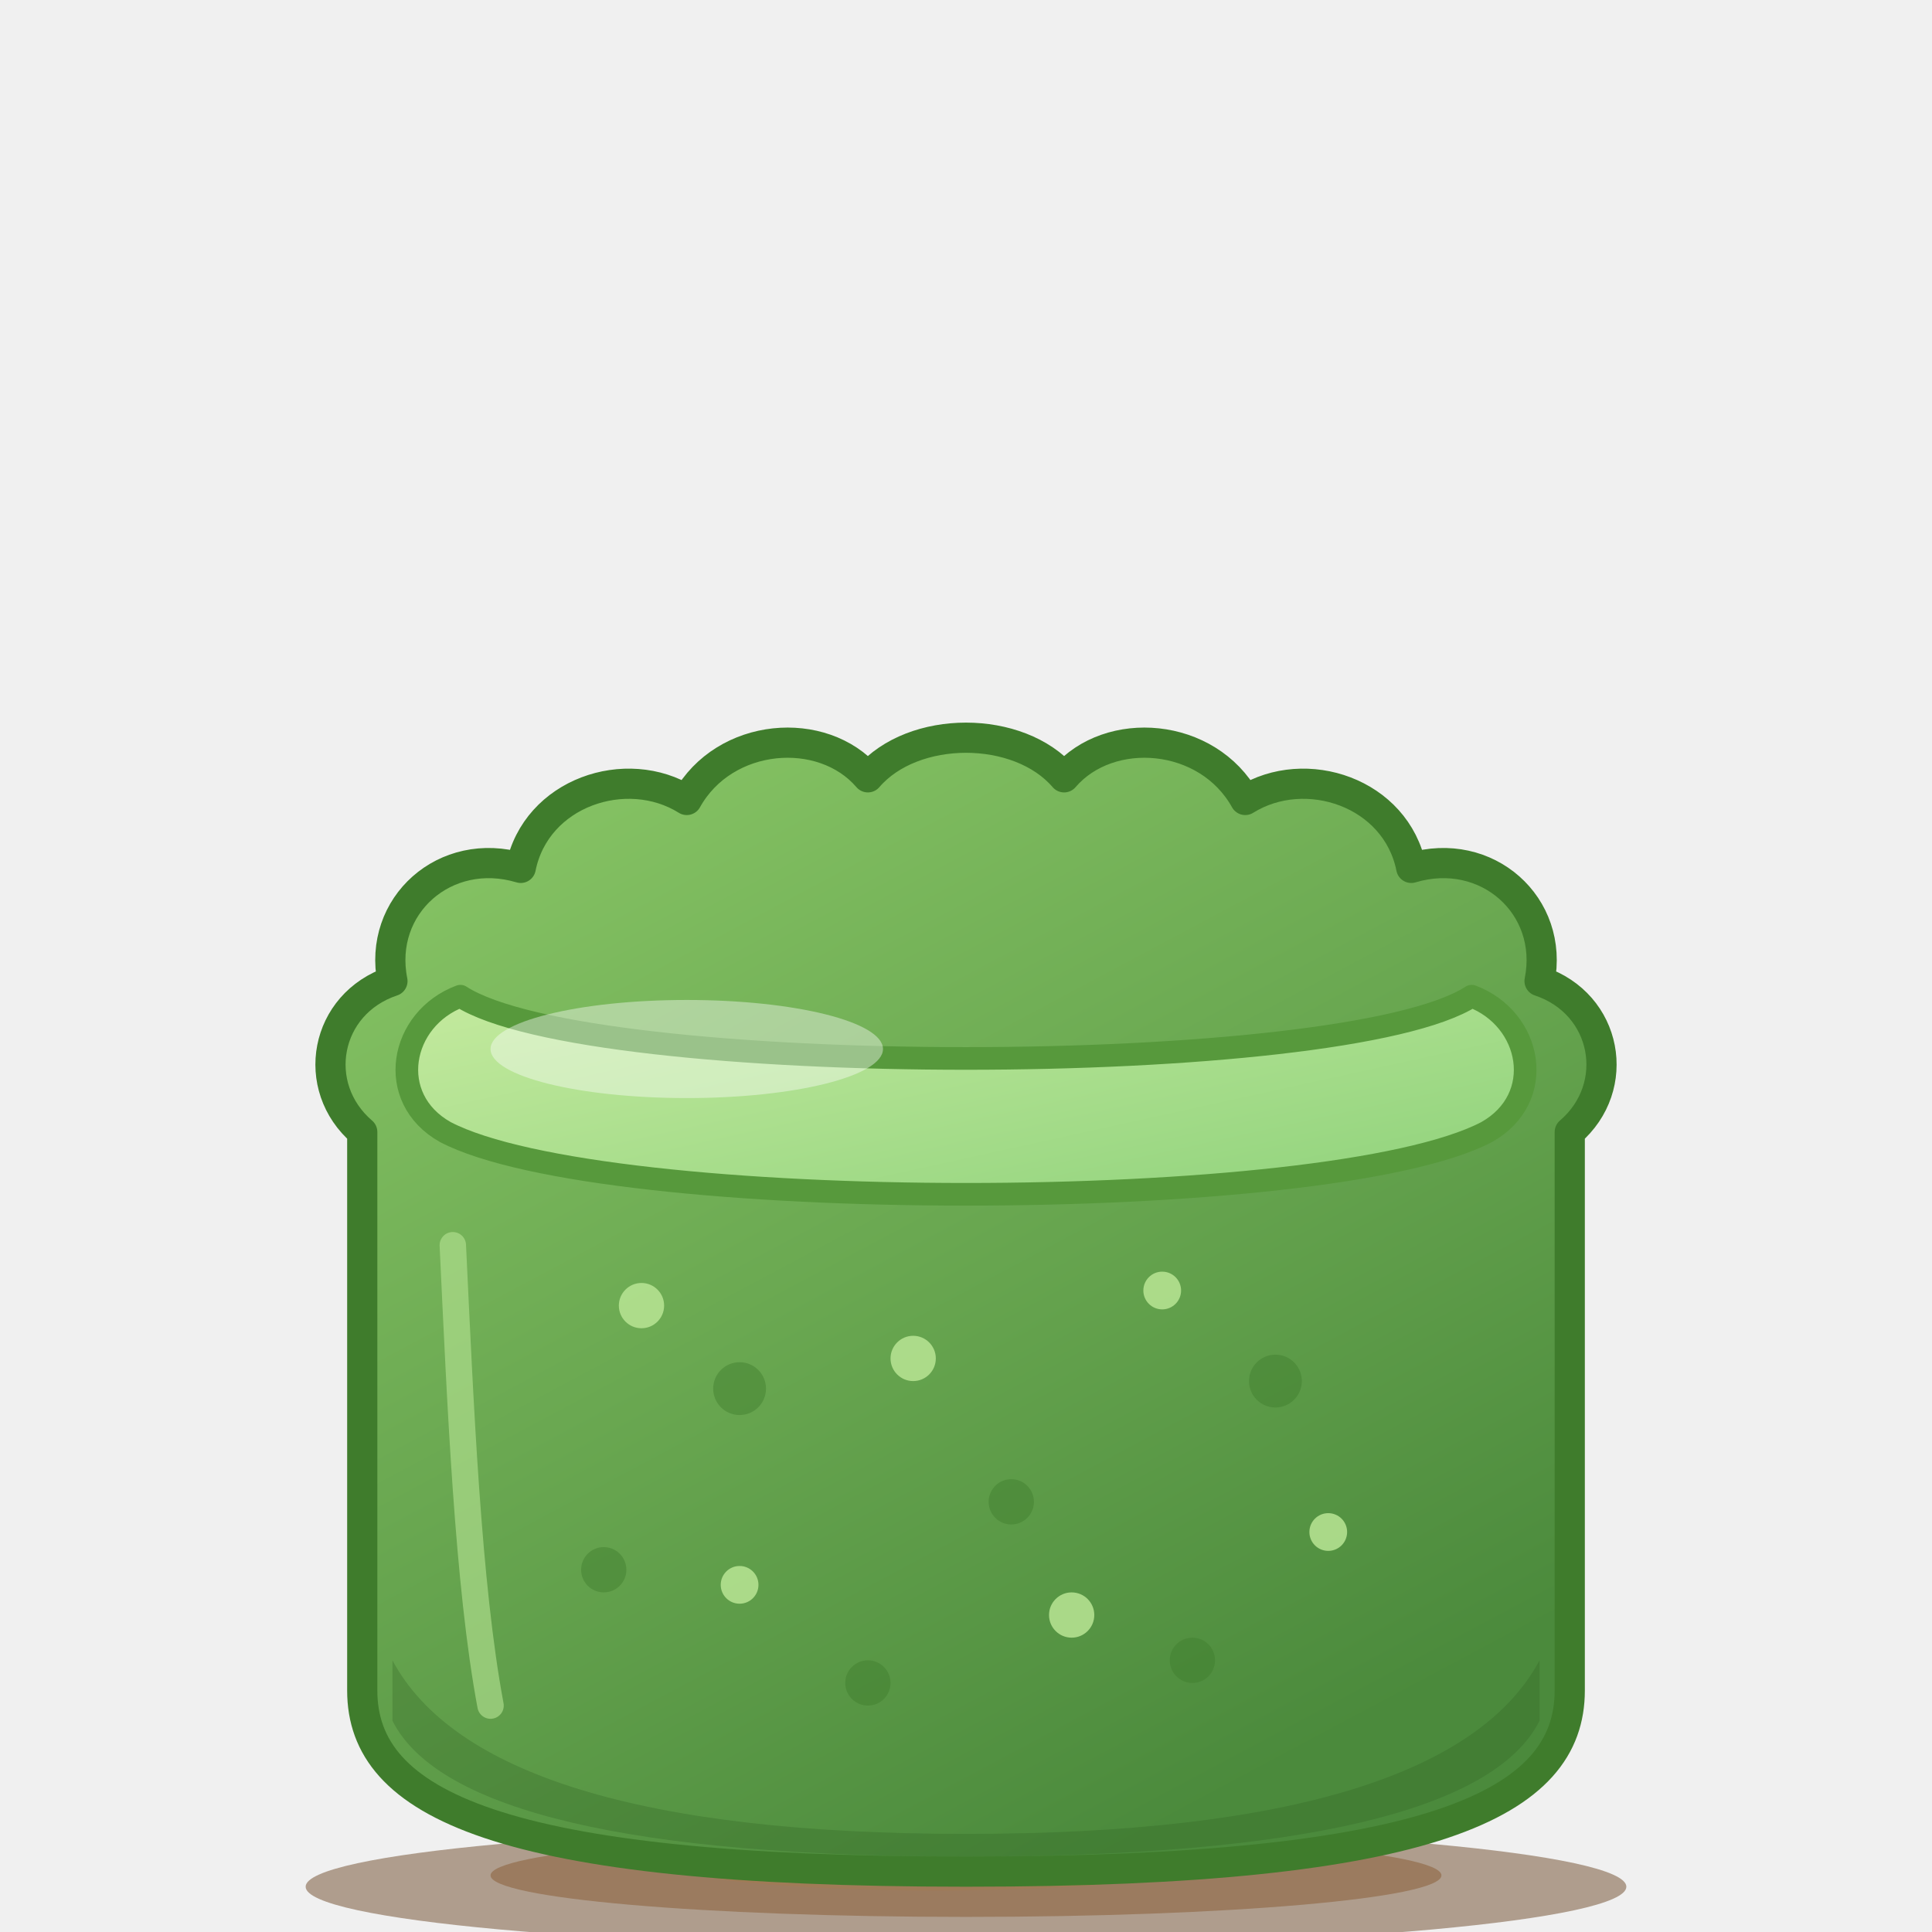
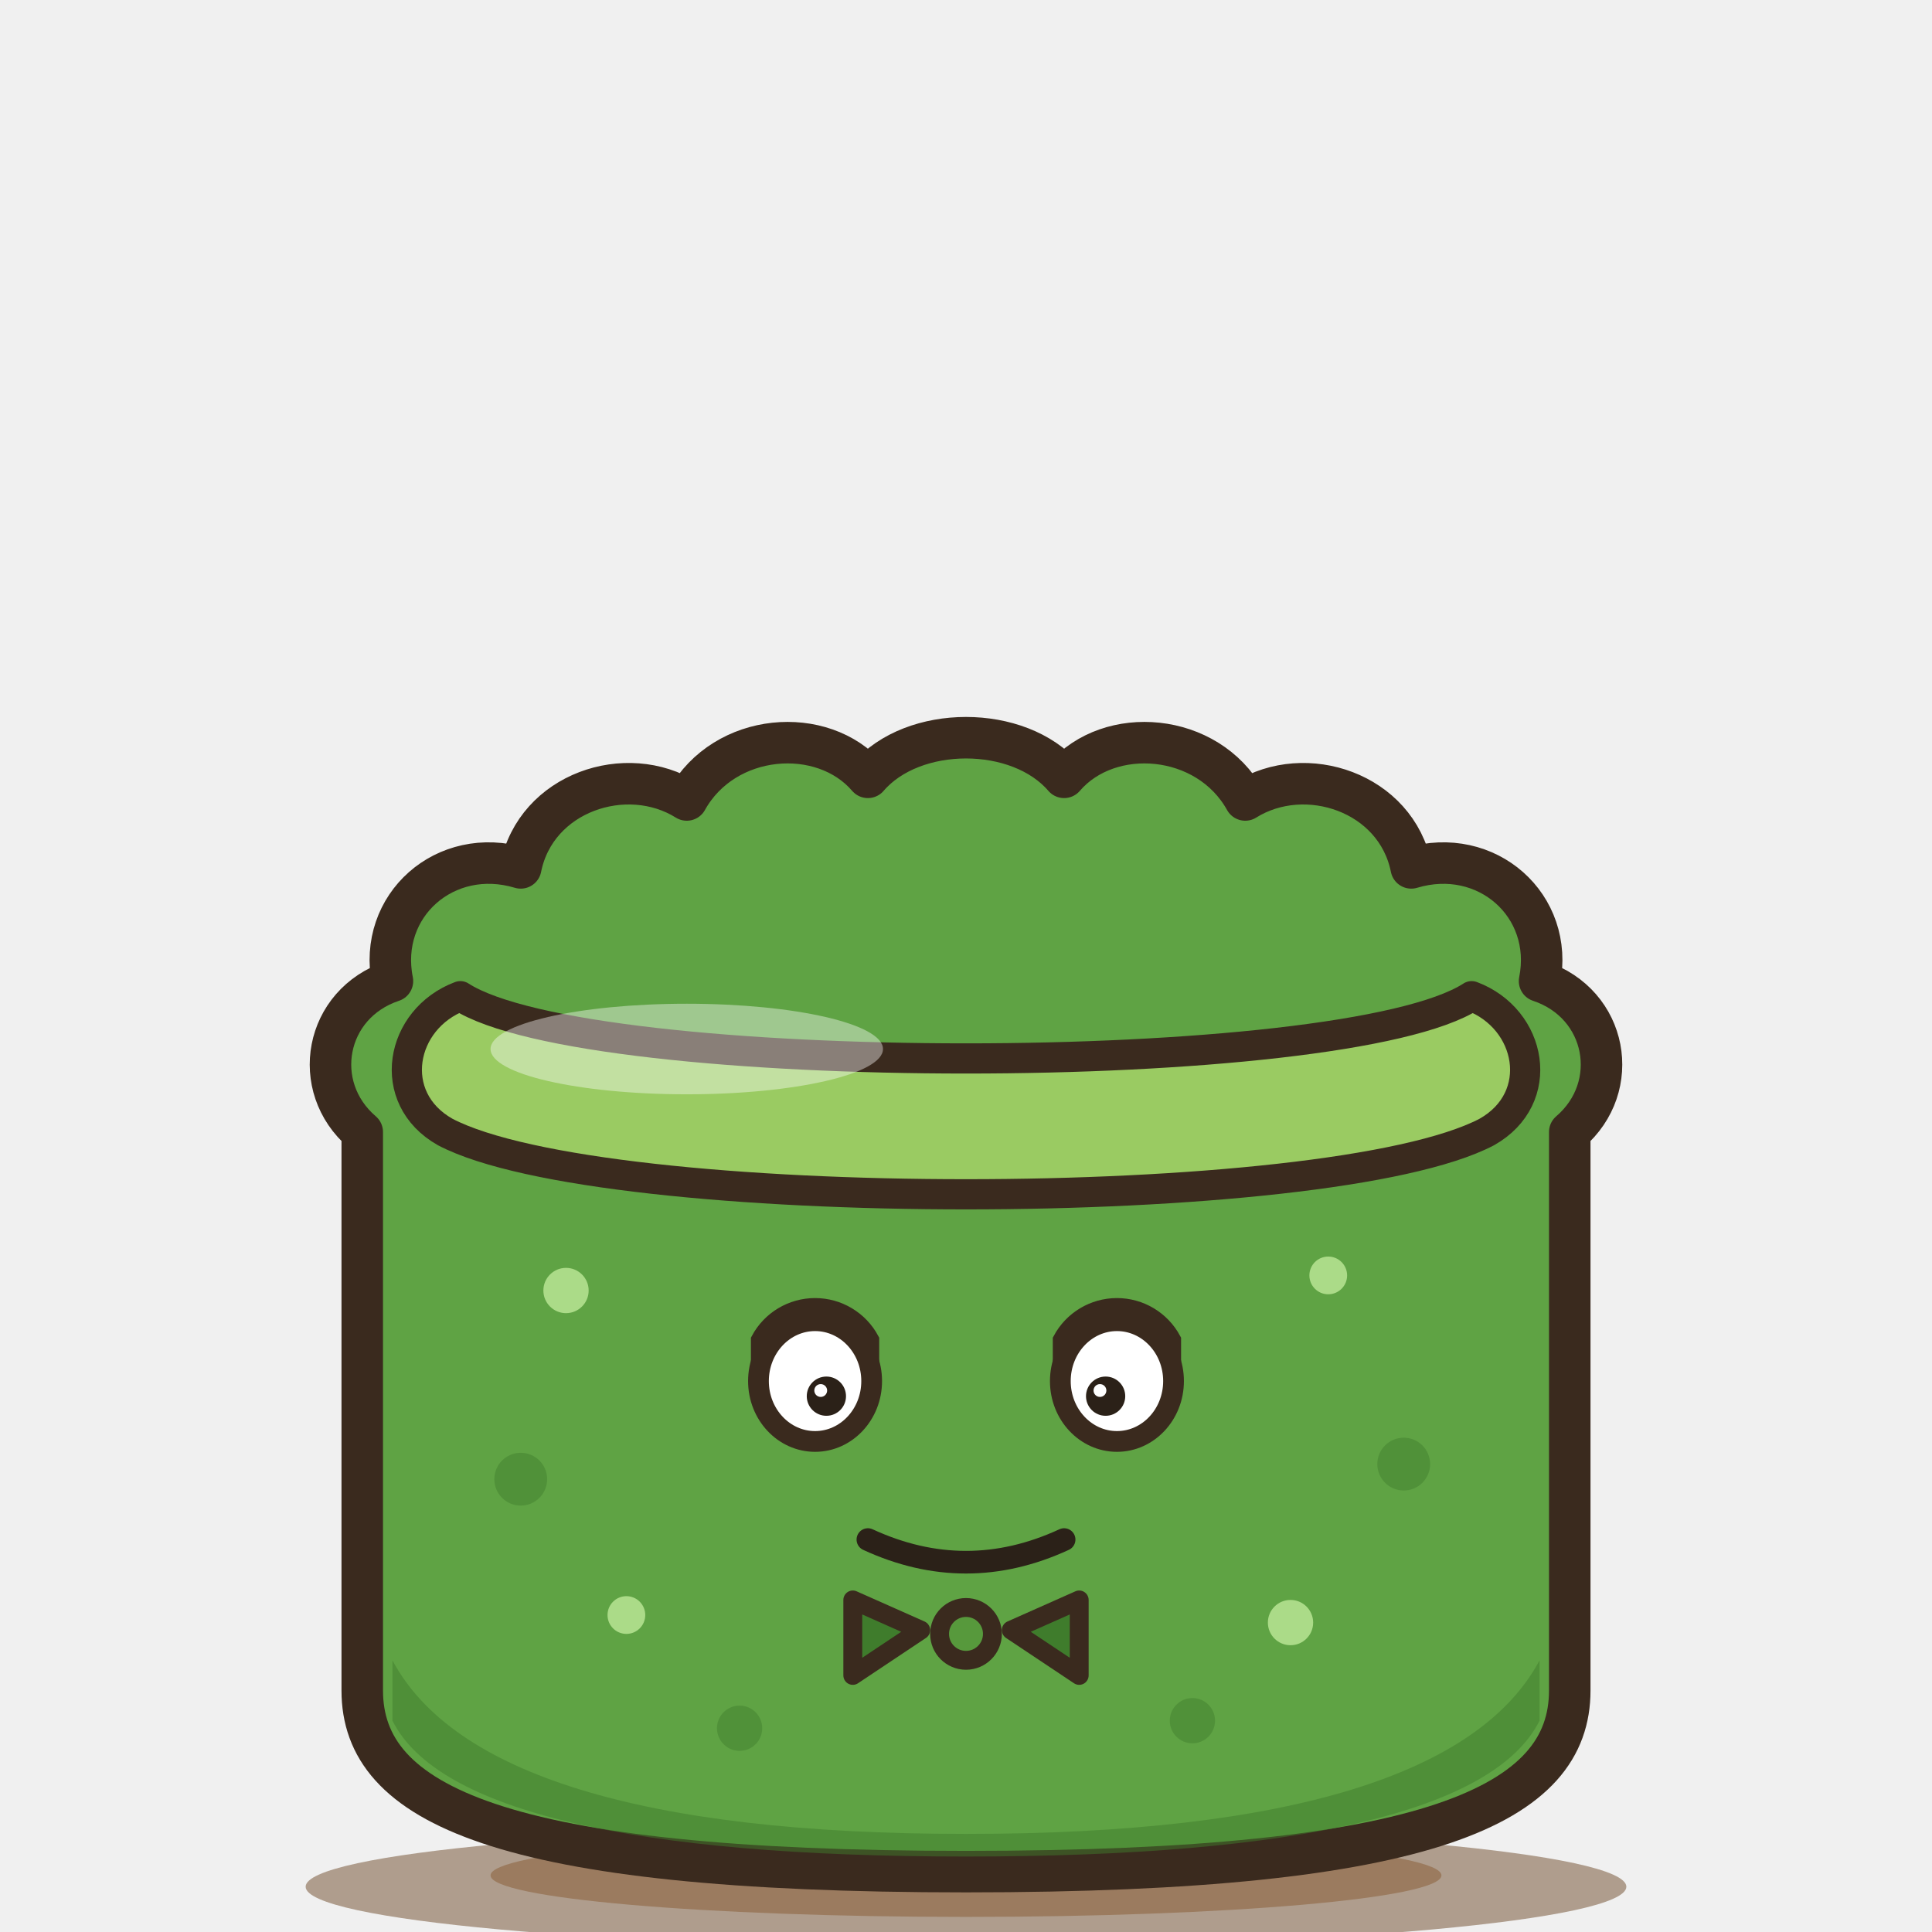
<svg xmlns="http://www.w3.org/2000/svg" width="512" height="512" viewBox="0 0 512 512">
-   <defs>
-     <linearGradient id="front" x1="0" y1="0" x2="0.6" y2="1">
-       <stop offset="0" stop-color="#8cc968" />
-       <stop offset="1" stop-color="#4b8a3c" />
-     </linearGradient>
-     <linearGradient id="top" x1="0" y1="0" x2="1" y2="0.8">
-       <stop offset="0" stop-color="#c4ea9e" />
-       <stop offset="1" stop-color="#93d47e" />
-     </linearGradient>
-   </defs>
+   <defs />
  <ellipse cx="256" cy="500" rx="175" ry="16" fill="#6d4a2a" opacity="0.50" />
  <ellipse cx="256" cy="497" rx="126" ry="11" fill="#8a5f38" opacity="0.55" />
  <ellipse cx="248" cy="494" rx="70" ry="7" fill="#a4794e" opacity="0.45" />
-   <path d="M96 300 C82 288 86 266 104 260 C100 240 118 224 138 230 C142 210 166 202 182 212 C192 194 218 192 230 206 C242 192 270 192 282 206 C294 192 320 194 330 212 C346 202 370 210 374 230 C394 224 412 240 408 260 C426 266 430 288 416 300 L416 448 C416 478 380 496 256 496 C132 496 96 478 96 448 Z" fill="url(#front)" stroke="#3f7c2c" stroke-width="8" stroke-linejoin="round" />
-   <path d="M118 300 C160 322 352 322 394 300 C410 291 406 270 390 264 C356 286 156 286 122 264 C106 270 102 291 118 300 Z" fill="url(#top)" stroke="#57993c" stroke-width="6" stroke-linejoin="round" />
-   <ellipse cx="182" cy="278" rx="52" ry="13" fill="#ffffff" opacity="0.4" />
-   <path d="M120 330 C122 372 124 420 130 452" stroke="#b8e594" stroke-width="7" fill="none" stroke-linecap="round" opacity="0.6" />
-   <g fill="#3f7c2c" opacity="0.45">
-     <circle cx="196" cy="368" r="7" />
-     <circle cx="268" cy="398" r="6" />
-     <circle cx="338" cy="366" r="7" />
-     <circle cx="230" cy="446" r="6" />
-     <circle cx="316" cy="440" r="6" />
-     <circle cx="160" cy="416" r="6" />
+   <path d="M96 300 C82 288 86 266 104 260 C100 240 118 224 138 230 C142 210 166 202 182 212 C192 194 218 192 230 206 C242 192 270 192 282 206 C294 192 320 194 330 212 C346 202 370 210 374 230 C394 224 412 240 408 260 C426 266 430 288 416 300 L416 448 C416 478 380 496 256 496 C132 496 96 478 96 448 Z" fill="#5FA344" stroke="#3A2A1E" stroke-width="11" stroke-linejoin="round" />
+   <path d="M118 300 C160 322 352 322 394 300 C410 291 406 270 390 264 C356 286 156 286 122 264 C106 270 102 291 118 300 Z" fill="#9ACB62" stroke="#3A2A1E" stroke-width="8" stroke-linejoin="round" />
+   <ellipse cx="182" cy="278" rx="52" ry="12" fill="#FFFFFF" opacity="0.4" />
+   <path d="M104 440 C120 470 170 486 256 486 C342 486 392 470 408 440 L408 456 C396 480 344 492 256 492 C168 492 116 480 104 456 Z" fill="#3F7C2C" opacity="0.5" />
+   <ellipse cx="216" cy="366" rx="15" ry="16" fill="#FFFFFF" stroke="#3A2A1E" stroke-width="5.5" />
+   <ellipse cx="296" cy="366" rx="15" ry="16" fill="#FFFFFF" stroke="#3A2A1E" stroke-width="5.5" />
+   <path d="M201 362 A15 14 0 0 1 231 361 L231 355 A17 17 0 0 0 201 355 Z" fill="#4B8A3C" stroke="#3A2A1E" stroke-width="4" />
+   <path d="M281 362 A15 14 0 0 1 311 361 L311 355 A17 17 0 0 0 281 355 Z" fill="#4B8A3C" stroke="#3A2A1E" stroke-width="4" />
+   <circle cx="219" cy="370" r="5.2" fill="#2B2118" />
+   <circle cx="293" cy="370" r="5.2" fill="#2B2118" />
+   <circle cx="217.5" cy="368.5" r="1.7" fill="#FFFFFF" />
+   <circle cx="291.5" cy="368.5" r="1.7" fill="#FFFFFF" />
+   <path d="M230 408 Q256 420 282 408" stroke="#2B2118" stroke-width="6" fill="none" stroke-linecap="round" />
+   <path d="M244 432 L226 424 L226 444 Z" fill="#3F7C2C" stroke="#3A2A1E" stroke-width="5" stroke-linejoin="round" />
+   <path d="M268 432 L286 424 L286 444 Z" fill="#3F7C2C" stroke="#3A2A1E" stroke-width="5" stroke-linejoin="round" />
+   <circle cx="256" cy="433" r="7" fill="#57993C" stroke="#3A2A1E" stroke-width="5" />
+   <g fill="#B8E594" opacity="0.85">
+     <circle cx="150" cy="342" r="6" />
+     <circle cx="352" cy="338" r="5" />
+     <circle cx="166" cy="428" r="5" />
+     <circle cx="342" cy="430" r="6" />
  </g>
-   <g fill="#b8e594" opacity="0.85">
-     <circle cx="170" cy="346" r="6" />
-     <circle cx="242" cy="360" r="6" />
-     <circle cx="308" cy="342" r="5" />
-     <circle cx="196" cy="420" r="5" />
-     <circle cx="284" cy="428" r="6" />
-     <circle cx="352" cy="406" r="5" />
+   <g fill="#3F7C2C" opacity="0.45">
+     <circle cx="138" cy="392" r="7" />
+     <circle cx="372" cy="388" r="7" />
+     <circle cx="316" cy="456" r="6" />
+     <circle cx="196" cy="458" r="6" />
  </g>
-   <path d="M104 440 C120 470 170 486 256 486 C342 486 392 470 408 440 L408 456 C396 480 344 492 256 492 C168 492 116 480 104 456 Z" fill="#2f6023" opacity="0.30" />
</svg>
